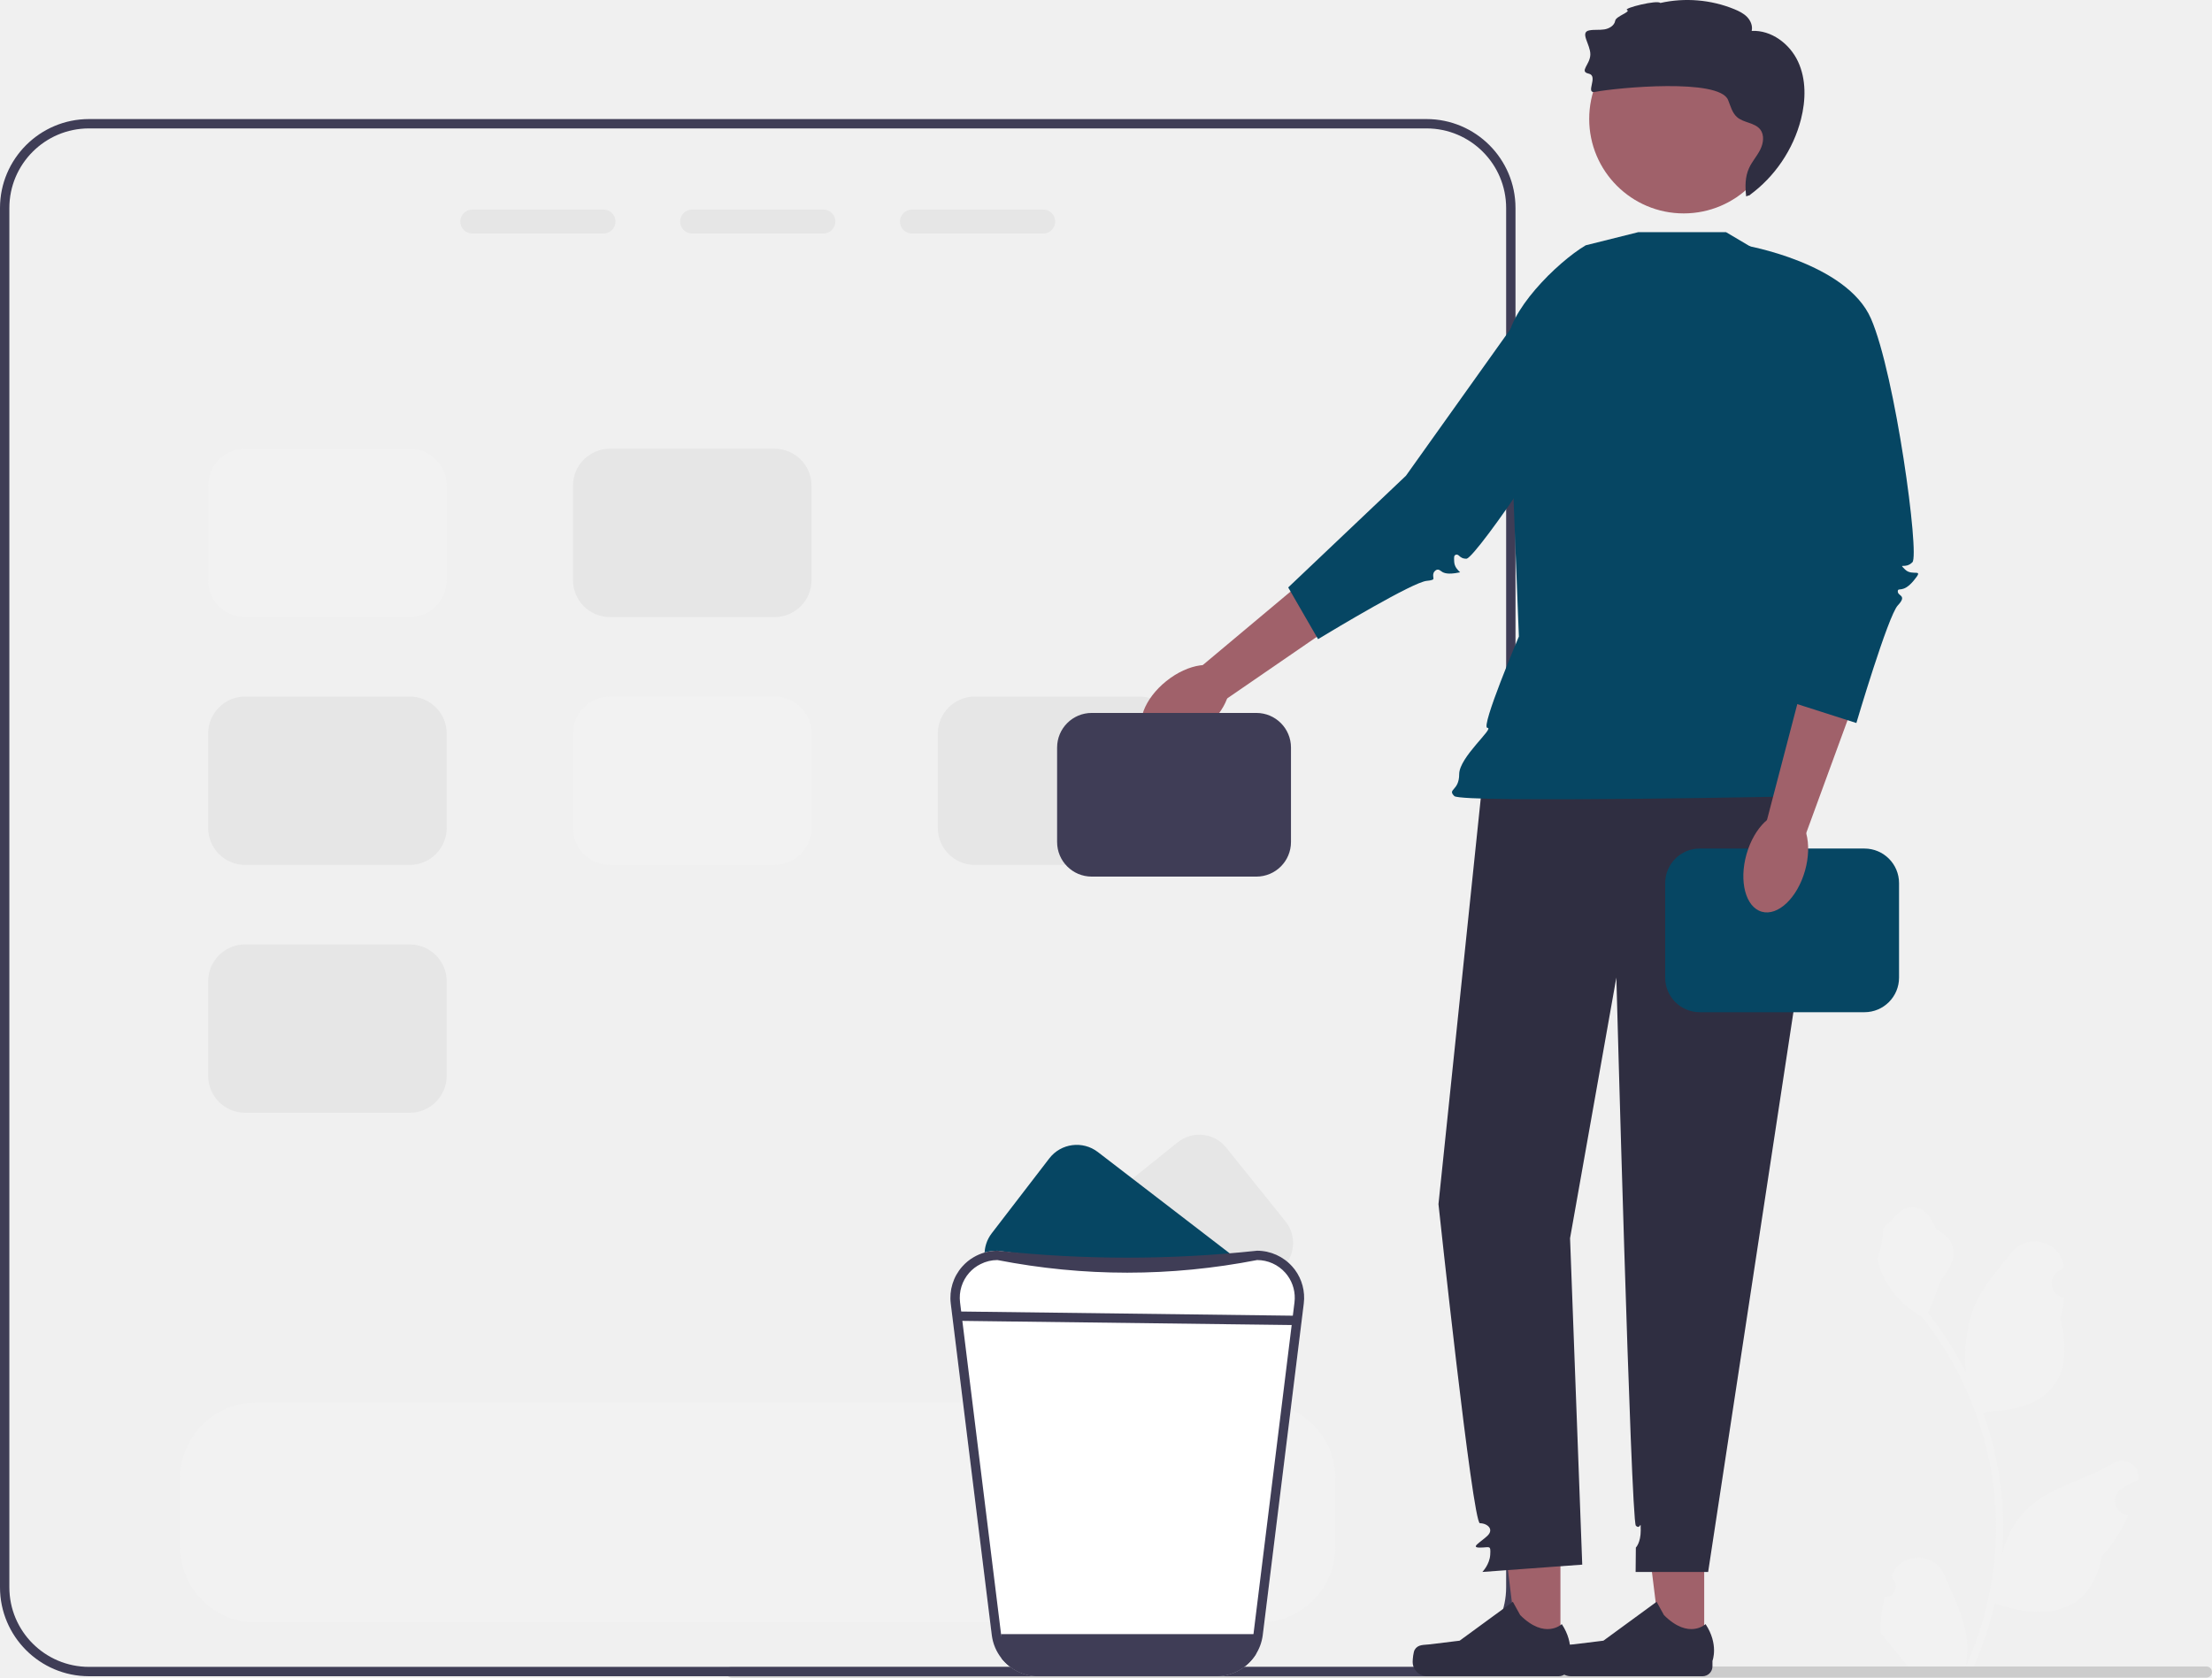
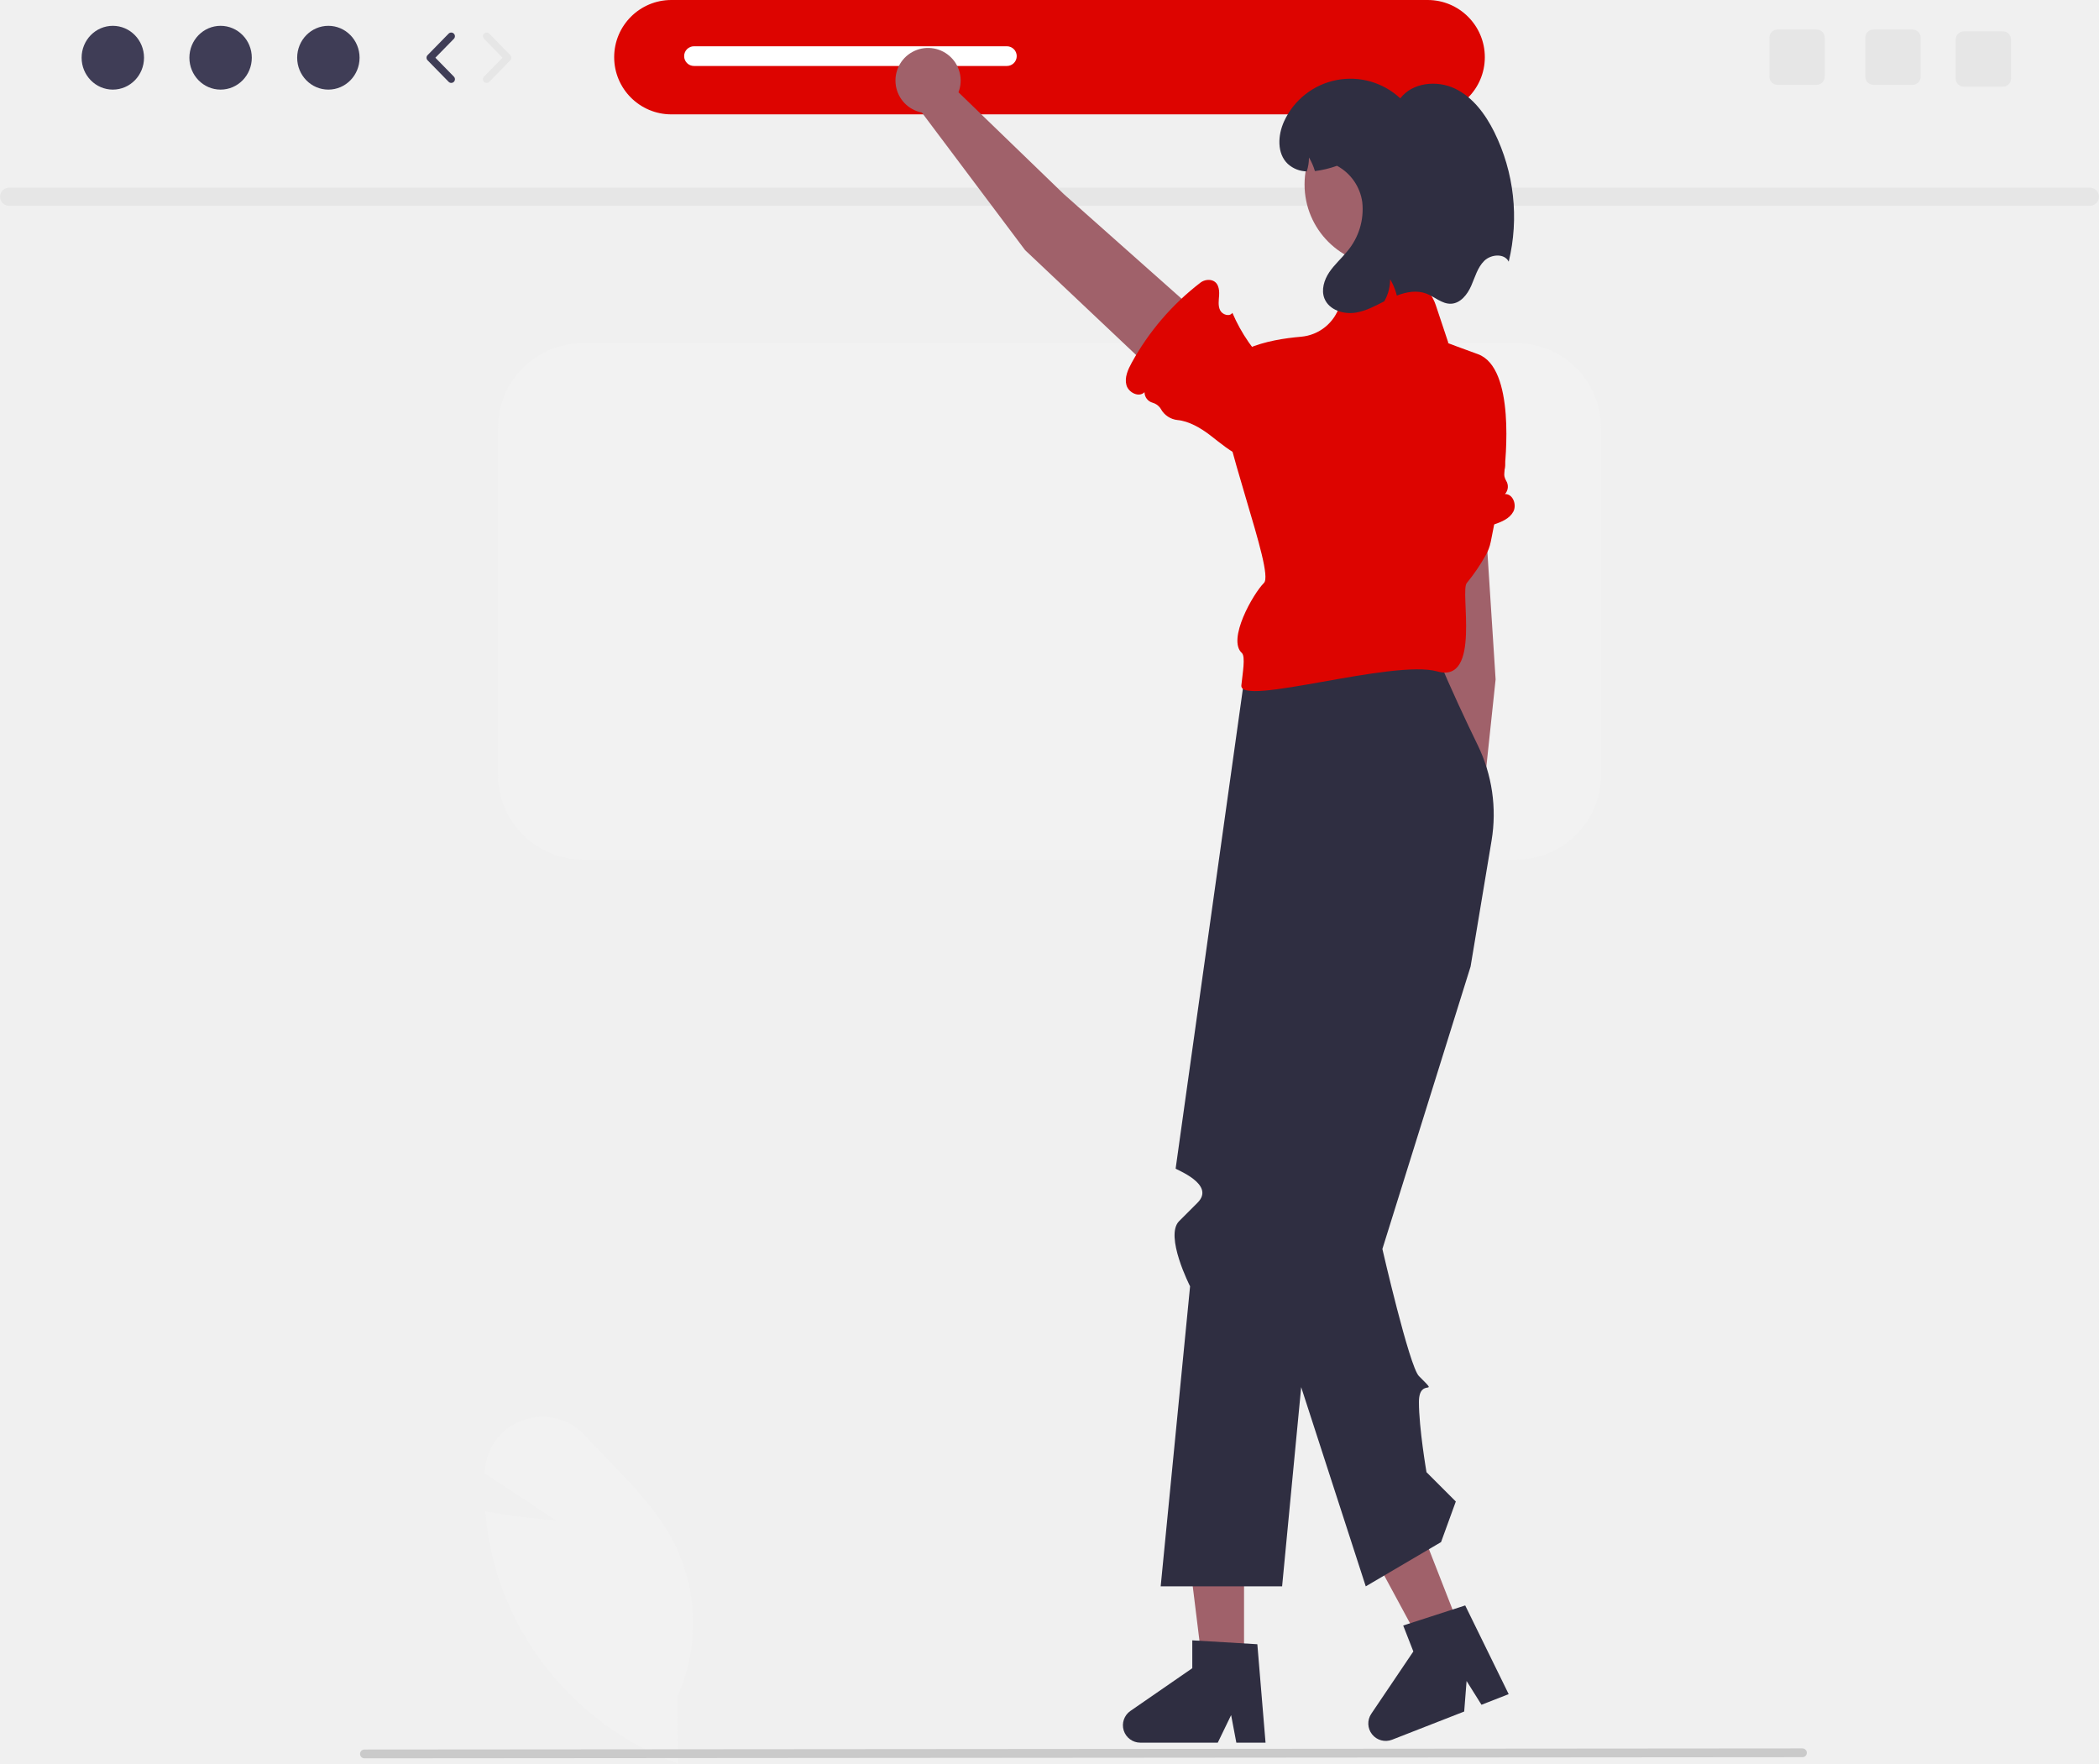
- <svg xmlns="http://www.w3.org/2000/svg" width="472.906" height="358.762" viewBox="0 0 472.906 358.762">
-   <path d="M402.927,341.537c2.066,.129,3.208-2.437,1.645-3.933l-.155-.618c.02-.05,.041-.099,.062-.148,2.089-4.982,9.17-4.947,11.241,.042,1.839,4.428,4.179,8.864,4.756,13.546,.258,2.067,.142,4.172-.316,6.2,4.308-9.411,6.575-19.687,6.575-30.021,0-2.597-.142-5.193-.433-7.783-.239-2.119-.568-4.224-.995-6.31-2.306-11.277-7.299-22.018-14.5-30.99-3.462-1.892-6.349-4.851-8.093-8.397-.626-1.279-1.117-2.655-1.35-4.056,.394,.052,1.486-5.949,1.188-6.317,.549-.833,1.532-1.247,2.131-2.06,2.982-4.043,7.091-3.337,9.236,2.157,4.582,2.313,4.627,6.148,1.815,9.837-1.789,2.347-2.035,5.522-3.604,8.035,.162,.207,.329,.407,.491,.614,2.961,3.798,5.522,7.88,7.681,12.169-.61-4.766,.291-10.508,1.826-14.21,1.748-4.217,5.025-7.769,7.91-11.415,3.466-4.379,10.573-2.468,11.184,3.083,.006,.054,.012,.107,.017,.161-.429,.242-.848,.499-1.259,.77-2.339,1.547-1.531,5.174,1.241,5.602l.063,.01c-.155,1.544-.42,3.074-.807,4.579,3.702,14.316-4.29,19.53-15.701,19.764-.252,.129-.497,.258-.749,.381,1.156,3.255,2.08,6.594,2.764,9.979,.614,2.99,1.04,6.013,1.279,9.049,.297,3.83,.271,7.68-.052,11.503l.019-.136c.82-4.211,3.107-8.145,6.427-10.87,4.946-4.063,11.933-5.559,17.268-8.824,2.568-1.572,5.859,.459,5.411,3.437l-.022,.143c-.794,.323-1.569,.698-2.319,1.117-.429,.242-.848,.499-1.259,.77-2.339,1.547-1.531,5.174,1.241,5.602l.063,.01c.045,.006,.084,.013,.129,.019-1.363,3.236-3.262,6.239-5.639,8.829-2.315,12.497-12.256,13.683-22.89,10.044h-.006c-1.163,5.064-2.861,10.011-5.044,14.726h-18.02c-.065-.2-.123-.407-.181-.607,1.666,.103,3.346,.006,4.986-.297-1.337-1.641-2.674-3.294-4.011-4.935-.032-.032-.058-.065-.084-.097-.678-.84-1.363-1.673-2.041-2.512l-0-.001c-.042-2.578,.267-5.147,.879-7.64l.001-0,0-0Z" fill="#f2f2f2" />
-   <path d="M155.236,357.572c0,.66,.53,1.19,1.19,1.19H471.716c.66,0,1.19-.53,1.19-1.19,0-.66-.53-1.19-1.19-1.19H156.426c-.66,0-1.19,.53-1.19,1.19Z" fill="#ccc" />
-   <path d="M273.68,271.582l-4.87,3.91-1.56,1.26c-.14-.19-.3-.39-.46-.57-1.53-1.73-3.73-2.72-6.03-2.72h-39.08c-.13-.66-.16-1.33-.1-2,.17-1.94,1.1-3.81,2.74-5.12l27.45-22.05c3.18-2.56,7.84-2.05,10.4,1.14l12.65,15.75c2.56,3.19,2.05,7.84-1.14,10.4Z" fill="#e6e6e6" />
-   <path d="M265.5,273.462h-48.26c-1.26,0-2.49,.3-3.59,.86l-.27-.21c-.48-.37-.91-.79-1.26-1.24-2.09-2.6-2.22-6.37-.1-9.13l12.31-16.02c2.49-3.24,7.14-3.85,10.38-1.36l27.91,21.45c1.26,.96,2.11,2.25,2.55,3.65,.2,.65,.32,1.32,.33,2Z" fill="#064663" />
-   <g>
-     <path d="M304.98,25.462H19.02C8.53,25.462,0,33.992,0,44.482V339.442c0,10.49,8.53,19.02,19.02,19.02H304.98c10.49,0,19.02-8.53,19.02-19.02V44.482c0-10.49-8.53-19.02-19.02-19.02Zm17.02,313.98c0,9.39-7.63,17.02-17.02,17.02H19.02c-9.39,0-17.02-7.63-17.02-17.02V44.482c0-9.39,7.63-17.02,17.02-17.02H304.98c9.39,0,17.02,7.63,17.02,17.02V339.442Z" fill="#3f3d56" />
-     <g>
-       <path d="M129.03,44.812h-28.06c-1.41,0-2.56,1.15-2.56,2.56,0,1.42,1.15,2.57,2.56,2.57h28.06c1.41,0,2.56-1.15,2.56-2.57,0-1.41-1.15-2.56-2.56-2.56Z" fill="#e6e6e6" />
-       <path d="M176.03,44.812h-28.06c-1.41,0-2.56,1.15-2.56,2.56,0,1.42,1.15,2.57,2.56,2.57h28.06c1.41,0,2.56-1.15,2.56-2.57,0-1.41-1.15-2.56-2.56-2.56Z" fill="#e6e6e6" />
-       <path d="M223.03,44.812h-28.06c-1.41,0-2.56,1.15-2.56,2.56,0,1.42,1.15,2.57,2.56,2.57h28.06c1.41,0,2.56-1.15,2.56-2.57,0-1.41-1.15-2.56-2.56-2.56Z" fill="#e6e6e6" />
-     </g>
-     <path d="M87.6,95.962H52.4c-4.36,0-7.9,3.54-7.9,7.9v20.2c0,4.36,3.54,7.9,7.9,7.9h35.2c4.36,0,7.9-3.54,7.9-7.9v-20.2c0-4.36-3.54-7.9-7.9-7.9Z" fill="#f2f2f2" />
-     <path d="M87.6,148.962H52.4c-4.36,0-7.9,3.54-7.9,7.9v20.2c0,4.36,3.54,7.9,7.9,7.9h35.2c4.36,0,7.9-3.54,7.9-7.9v-20.2c0-4.36-3.54-7.9-7.9-7.9Z" fill="#e6e6e6" />
-     <path d="M87.6,201.962H52.4c-4.36,0-7.9,3.54-7.9,7.9v20.2c0,4.36,3.54,7.9,7.9,7.9h35.2c4.36,0,7.9-3.54,7.9-7.9v-20.2c0-4.36-3.54-7.9-7.9-7.9Z" fill="#e6e6e6" />
-     <path d="M165.6,95.962h-35.2c-4.36,0-7.9,3.54-7.9,7.9v20.2c0,4.36,3.54,7.9,7.9,7.9h35.2c4.36,0,7.9-3.54,7.9-7.9v-20.2c0-4.36-3.54-7.9-7.9-7.9Z" fill="#e6e6e6" />
-     <path d="M165.6,148.962h-35.2c-4.36,0-7.9,3.54-7.9,7.9v20.2c0,4.36,3.54,7.9,7.9,7.9h35.2c4.36,0,7.9-3.54,7.9-7.9v-20.2c0-4.36-3.54-7.9-7.9-7.9Z" fill="#f2f2f2" />
-     <path d="M243.6,148.962h-35.2c-4.36,0-7.9,3.54-7.9,7.9v20.2c0,4.36,3.54,7.9,7.9,7.9h35.2c4.36,0,7.9-3.54,7.9-7.9v-20.2c0-4.36-3.54-7.9-7.9-7.9Z" fill="#e6e6e6" />
-     <path d="M269.31,299.962H54.69c-8.93,0-16.19,7.26-16.19,16.19v14.62c0,8.93,7.26,16.19,16.19,16.19h214.62c8.93,0,16.19-7.26,16.19-16.19v-14.62c0-8.93-7.26-16.19-16.19-16.19Z" fill="#f2f2f2" />
-   </g>
-   <path d="M276.81,271.492c-.17-.21-.34-.43-.52-.63-1.91-2.16-4.65-3.4-7.53-3.4-18.133,2.693-36.646,2.64-55.52,0-1.82,0-3.58,.5-5.12,1.41-.89,.52-1.71,1.19-2.41,1.99-1.91,2.15-2.8,5.03-2.45,7.89l8.77,70.89c.62,5.03,4.91,8.82,9.97,8.82h38c5.06,0,9.35-3.79,9.97-8.82l8.77-70.89c.32-2.59-.38-5.19-1.93-7.26Z" fill="#fff" />
-   <path d="M276.81,271.492c-.17-.21-.34-.43-.52-.63-1.91-2.16-4.65-3.4-7.53-3.4-18.507,1.984-37.013,1.984-55.52,0-1.82,0-3.58,.5-5.12,1.41-.89,.52-1.71,1.19-2.41,1.99-1.91,2.15-2.8,5.03-2.45,7.89l8.77,70.89c.23,1.89,.98,3.6,2.09,5,1.85,2.33,4.69,3.81,7.84,3.82h38.04c3.53,0,6.69-1.85,8.48-4.67,.78-1.23,1.3-2.63,1.49-4.15l8.77-70.89c.32-2.59-.38-5.19-1.93-7.26Zm-.06,7.01l-8.76,70.89c0,.02-.01,.05-.01,.07-.53,4-3.95,7-7.98,7h-38c-4.03,0-7.45-3-7.98-7,0-.02-.01-.05-.01-.07l-8.76-70.89c-.28-2.29,.43-4.59,1.96-6.32,.69-.78,1.52-1.41,2.44-1.86,1.1-.56,2.33-.86,3.59-.86,18.507,3.601,37.014,3.601,55.52,0,2.3,0,4.5,.99,6.03,2.72,.16,.18,.32,.38,.46,.57,1.21,1.65,1.75,3.71,1.5,5.75Z" fill="#3f3d56" />
-   <path d="M269,349.462l-.52,4.33c-1.79,2.82-4.95,4.67-8.48,4.67h-38.04c-3.15-.01-5.99-1.49-7.84-3.82l-.12-5.18h55Z" fill="#3f3d56" />
-   <g>
-     <g>
-       <polygon points="309.031 117.286 261.167 150.178 255.266 143.799 299.297 106.906 309.031 117.286" fill="#a0616a" />
-       <ellipse cx="253.41" cy="150.719" rx="10.94" ry="6.496" transform="translate(-38.54487 191.8921) rotate(-38.76989)" fill="#a0616a" />
-     </g>
-     <g>
-       <polygon points="333.607 353.01 324.512 353.01 320.185 317.929 333.608 317.93 333.607 353.01" fill="#a0616a" />
-       <path d="M302.447,352.804h0c-.283,.477-.433,2.016-.433,2.571h0c0,1.705,1.382,3.087,3.087,3.087h28.166c1.163,0,2.106-.943,2.106-2.106v-1.173s1.393-3.524-1.475-7.868c0,0-3.565,3.401-8.893-1.926l-1.571-2.846-11.372,8.317-6.303,.776c-1.379,.17-2.602-.026-3.311,1.168Z" fill="#2f2e41" />
-     </g>
-     <g>
-       <polygon points="364.342 353.01 355.247 353.01 350.921 317.929 364.344 317.93 364.342 353.01" fill="#a0616a" />
-       <path d="M333.182,352.804h0c-.283,.477-.433,2.016-.433,2.571h0c0,1.705,1.382,3.087,3.087,3.087h28.166c1.163,0,2.106-.943,2.106-2.106v-1.173s1.393-3.524-1.475-7.868c0,0-3.565,3.401-8.893-1.926l-1.571-2.846-11.372,8.317-6.303,.776c-1.379,.17-2.602-.026-3.311,1.168Z" fill="#2f2e41" />
-     </g>
-     <path d="M317.953,157.48l-10.419,100.02s7.293,68.243,8.856,68.243,3.126,1.288,1.563,2.728-3.647,2.482-1.563,2.482,2.337-.636,2.21,1.505-1.689,3.704-1.689,3.704l21.358-1.563-2.605-69.806,9.898-55.74s3.126,116.169,4.168,117.211,1.042-1.563,1.042,1.042-1.042,3.647-1.042,3.647l-.049,5.209h15.505l22.052-144.821-3.647-36.466-65.638,2.605Z" fill="#2f2e41" />
-     <path d="M369.005,49.646h-18.754l-11.251,2.816c-6.076,3.608-16.969,14.345-16.695,21.406l2.42,62.253s-8.288,19.533-6.725,19.533-6.038,6.254-6.038,9.9-2.605,3.126-1.042,4.688,76.317,0,76.317,0c0,0,.781-1.563,.781-4.168s1.551-4.155,1.551-4.155v-4.891l-4.676-17,8.335-76.057-24.224-14.326Z" fill="#064663" />
-     <path d="M275.404,125.624l6.386,11.057c3.487-2.111,20.331-12.23,23.245-12.466,1.097-.089,1.343-.295,1.392-.356,.048-.061,.034-.196,.005-.413-.045-.336-.114-.844,.28-1.277,.577-.636,1.083-.253,1.328-.069,.379,.286,1.015,.765,3.062,.475,.524-.074,.854-.138,1.061-.188l-.023-.021c-.446-.421-1.194-1.125-1.248-2.256-.049-1.013-.062-1.284,.307-1.459,.341-.159,.606,.08,.765,.223,.267,.243,.707,.641,1.611,.606,2.314-.757,23.82-31.809,28.019-44.179,1.046-3.08,.916-5.94-.384-8.5-2.493-4.908-8.597-7.366-10.104-7.91l-30.53,42.847-25.171,23.888Z" fill="#064663" />
-     <circle cx="359.959" cy="25.436" r="20.201" fill="#a0616a" />
-     <path d="M384.399,13.159c-1.775-3.807-5.71-6.765-9.905-6.549,.253-1.057-.216-2.188-.969-2.97-.754-.783-1.757-1.272-2.763-1.684-4.971-2.033-10.569-2.499-15.807-1.317-.526-.728-8.002,1.11-7.108,1.5,.894,.39-2.375,1.322-2.529,2.285-.169,1.055-1.287,1.702-2.343,1.867-1.056,.165-2.146,.004-3.196,.204-2.116,.403,.252,3.005,.222,5.159-.03,2.154-2.456,3.63-.352,4.093,2.172,.477-.832,4.322,1.352,3.907,4.941-.939,26.519-2.94,28.44,1.708,.533,1.291,.867,2.753,1.915,3.677,1.426,1.257,3.803,1.156,4.969,2.657,.941,1.21,.671,2.986-.024,4.352s-1.754,2.529-2.384,3.926c-.845,1.873-.84,3.959-.599,6.03,.187-.097,.474-.195,.904-.292l-.186,.023c5.391-3.927,9.352-9.774,10.998-16.237,1.037-4.071,1.14-8.531-.635-12.338Z" fill="#2f2e41" />
-     <rect x="356" y="181.462" width="50" height="35" rx="7.398" ry="7.398" fill="#064663" />
-     <g>
-       <polygon points="405.621 124.979 385.651 179.514 377.146 177.731 391.674 122.155 405.621 124.979" fill="#a0616a" />
-       <ellipse cx="379.64" cy="184.447" rx="10.94" ry="6.496" transform="translate(98.5753 499.3284) rotate(-74.16042)" fill="#a0616a" />
-     </g>
-     <path d="M373,52.462s21.791,3.696,27.001,15.677,10.419,50.531,8.856,52.094-3.126,0-1.563,1.563,4.21-.496,1.845,2.357-3.408,1.29-3.408,2.332,2.084,.759,0,2.984-8.856,25.147-8.856,25.147l-13.023-4.168,2.605-34.903-13.456-63.083Z" fill="#064663" />
-   </g>
-   <rect x="226" y="152.462" width="50" height="35" rx="7.398" ry="7.398" fill="#3f3d56" />
-   <rect x="239.905" y="246.007" width="2" height="71.816" transform="translate(-44.02375 519.2467) rotate(-89.27774)" fill="#3f3d56" />
+ <svg xmlns="http://www.w3.org/2000/svg" data-name="Layer 1" width="568.957" height="478.05" viewBox="0 0 568.957 478.05">
+   <path d="M702.5,241.975h-205a15.5,15.5,0,0,1,0-31h205a15.5,15.5,0,0,1,0,31Z" transform="translate(-315.5215 -210.9748)" fill="#dd0400" />
+   <path d="M882.07,266.76H317.93a2.463,2.463,0,0,1,0-4.924H882.07a2.463,2.463,0,0,1,0,4.924Z" transform="translate(-315.5215 -210.9748)" fill="#e6e6e6" />
+   <ellipse cx="30.581" cy="15.645" rx="8.457" ry="8.645" fill="#3f3d56" />
+   <ellipse cx="59.795" cy="15.645" rx="8.457" ry="8.645" fill="#3f3d56" />
+   <ellipse cx="89.009" cy="15.645" rx="8.457" ry="8.645" fill="#3f3d56" />
+   <path d="M437.842,233.453a.997.997,0,0,1-.715-.301l-5.706-5.833a1.0 1,0,0,1,0-1.398l5.706-5.833a1,1,0,0,1,1.43,1.398l-5.022,5.133,5.022,5.134a1,1,0,0,1-.715,1.699Z" transform="translate(-315.5215 -210.9748)" fill="#3f3d56" />
+   <path d="M447.43,233.453a1,1,0,0,1-.715-1.699l5.021-5.134-5.021-5.133a1,1,0,0,1,1.43-1.398l5.706,5.833a1.0 1,0,0,1,0,1.398l-5.706,5.833A.997.997,0,0,1,447.43,233.453Z" transform="translate(-315.5215 -210.9748)" fill="#e6e6e6" />
+   <path d="M823.329,218.975a2.196,2.196,0,0,0-2.193,2.193V231.782a2.196,2.196,0,0,0,2.193,2.193h10.614a2.196,2.196,0,0,0,2.193-2.193V221.168a2.196,2.196,0,0,0-2.193-2.193Z" transform="translate(-315.5215 -210.9748)" fill="#e6e6e6" />
+   <path d="M797.329,218.975a2.196,2.196,0,0,0-2.193,2.193V231.782a2.196,2.196,0,0,0,2.193,2.193h10.614a2.196,2.196,0,0,0,2.193-2.193V221.168a2.196,2.196,0,0,0-2.193-2.193Z" transform="translate(-315.5215 -210.9748)" fill="#e6e6e6" />
+   <path d="M847.829,219.475a2.196,2.196,0,0,0-2.193,2.193V232.282a2.196,2.196,0,0,0,2.193,2.193h10.614a2.196,2.196,0,0,0,2.193-2.193V221.668a2.196,2.196,0,0,0-2.193-2.193Z" transform="translate(-315.5215 -210.9748)" fill="#e6e6e6" />
+   <path d="M726.5,443.975h-253a23.026,23.026,0,0,1-23-23v-94a23.026,23.026,0,0,1,23-23h253a23.026,23.026,0,0,1,23,23v94A23.026,23.026,0,0,1,726.5,443.975Z" transform="translate(-315.5215 -210.9748)" fill="#f2f2f2" />
+   <path d="M588.446,228.859h-84.81a2.671,2.671,0,0,1,0-5.342h84.81a2.671,2.671,0,0,1,0,5.342Z" transform="translate(-315.5215 -210.9748)" fill="#fff" />
+   <path d="M499.304,689.025l-.654-.243a80.529,80.529,0,0,1-47.436-48.313,78.132,78.132,0,0,1-4.059-19.173l-.053-.624.616.11c7.354,1.32,15.073,2.049,18.513,2.334l-19.296-12.769.035-.663a15.272,15.272,0,0,1,10.261-13.698,15.534,15.534,0,0,1,16.904,4.154c1.918,2.082,3.947,4.178,5.908,6.205,6.74,6.965,13.709,14.168,18.116,22.671a48.675,48.675,0,0,1,.979,41.89Z" transform="translate(-315.5215 -210.9748)" fill="#f2f2f2" />
+   <path d="M804.062,687.279l-389.726.307a1.191,1.191,0,1,1,0-2.381l389.726-.307a1.191,1.191,0,1,1,0,2.381Z" transform="translate(-315.5215 -210.9748)" fill="#cacaca" />
+   <path d="M720.924,395.122l-4.042-62.609a10.127,10.127,0,0,0-10.626-9.431h0a10.127,10.127,0,0,0-9.549,11.171l6.192,64.907,2.1,39.599a8.837,8.837,0,1,0,11.006,2.74Z" transform="translate(-315.5215 -210.9748)" fill="#a0616a" />
+   <path d="M723.459,344.899h0a2.986,2.986,0,0,0,.327-3.605,3.874,3.874,0,0,1-.543-2.3,3.561,3.561,0,0,1,.072-.462,5.843,5.843,0,0,0-1.26-5.253c-2.065-2.306-3.15-5.871-3.679-9.064-.579-3.494-.977-7.073-2.376-10.327-2.018-4.694-6.582-8.778-12.531-6.531a11.761,11.761,0,0,0-5.933,5.186c-2.83,4.897-2.654,10.688-2.433,16.226l-1.159-2.15a44.967,44.967,0,0,1-2.579,17.796c1.333-.309,2.347,1.46,1.96,2.773-.387,1.312-1.556,2.208-2.551,3.146-1.254,1.184-2.416,2.916-1.138,4.61a3.682,3.682,0,0,0,2.611,1.373,69.582,69.582,0,0,0,28.298-3.206c2.023-.669,4.185-1.575,5.183-3.458S725.587,344.793,723.459,344.899Z" transform="translate(-315.5215 -210.9748)" fill="#dd0400" />
+   <polygon points="337.213 453.245 326.176 453.245 320.923 410.671 337.214 410.671 337.213 453.245" fill="#a0616a" />
+   <path d="M658.561,683.343h-7.916l-1.413-7.473-3.619,7.473H624.62a4.719,4.719,0,0,1-2.682-8.603l16.765-11.579V655.607l17.634,1.053Z" transform="translate(-315.5215 -210.9748)" fill="#2f2e41" />
+   <polygon points="396.555 443.524 386.275 447.542 365.884 409.802 381.056 403.871 396.555 443.524" fill="#a0616a" />
+   <path d="M724.465,670.189l-7.372,2.882-4.037-6.446-.65,8.278-19.553,7.643a4.719,4.719,0,0,1-5.629-7.036L698.623,658.622l-2.75-7.037,16.807-5.439Z" transform="translate(-315.5215 -210.9748)" fill="#2f2e41" />
+   <path d="M705.136,388.975H653.64s-19.393,138.496-19.448,138.748,10.944,4.252,5.944,9.252l-5,5c-4,4,2.969,17.668,2.969,17.668l-7.968,81.332h32.913l16.087-168L657.374,553.517l28.352,87.458,20.409-12,4-11-7.946-7.946S700.136,598.085,700.136,591.03s6-1.055,0-7.055c-2.596-2.596-9.904-34.448-9.904-34.448L714.136,472.975l5.695-34.172a42.929,42.929,0,0,0-3.77-25.878C712.894,406.43,708.904,397.924,705.136,388.975Z" transform="translate(-315.5215 -210.9748)" fill="#2f2e41" />
+   <path d="M708.136,303.975l-3.422-10.267a12.082,12.082,0,0,0-10.713-8.238l-3.041-.189a12.082,12.082,0,0,0-12.294,8.496l0,0a12.036,12.036,0,0,1-10.449,8.469c-8.888.757-22.081,3.445-22.081,12.729,0,14,15,51,12,54s-10,15.362-6,19c1.042.948.202,5.506-.132,8.771-.604,5.913,41.132-7.16,53.132-3.771s6-22,8-24a50.769,50.769,0,0,0,5.001-7.317,12.045,12.045,0,0,0,1.475-3.846l3.444-17.432c.057-.29.103-.574.139-.868.455-3.731,3.119-28.836-7.059-32.537C705.136,302.975,708.136,303.975,708.136,303.975Z" transform="translate(-315.5215 -210.9748)" fill="#dd0400" />
+   <path d="M593.393,278.785l45.609,43.083a10.127,10.127,0,0,0,14.204-.334l0,0a10.127,10.127,0,0,0-.619-14.683l-48.748-43.3L575.326,235.991a8.837,8.837,0,1,0-9.924,5.491Z" transform="translate(-315.5215 -210.9748)" fill="#a0616a" />
+   <path d="M625.75,317.28v0a2.986,2.986,0,0,0,2.216,2.862,3.874,3.874,0,0,1,1.964,1.314,3.563,3.563,0,0,1,.262.388,5.843,5.843,0,0,0,4.501,2.988c3.083.282,6.305,2.152,8.868,4.13,2.804,2.164,5.534,4.512,8.774,5.942,4.675,2.062,10.799,1.943,13.623-3.755a11.761,11.761,0,0,0,.81-7.839c-1.264-5.513-5.337-9.633-9.272-13.537l2.313.785a44.967,44.967,0,0,1-10.234-14.785c-.765,1.134-2.713.53-3.324-.695-.61-1.225-.365-2.676-.276-4.041.112-1.721-.218-3.781-2.307-4.15a3.682,3.682,0,0,0-2.847.773,69.582,69.582,0,0,0-18.533,21.624c-1.025,1.868-1.991,4.004-1.439,6.062S624.264,318.807,625.75,317.28Z" transform="translate(-315.5215 -210.9748)" fill="#dd0400" />
+   <circle cx="375.614" cy="50" r="22" fill="#a0616a" />
+   <path d="M724.476,281.905c-1.14-2.31-4.77-2.04-6.62-.24-1.84,1.8-2.51,4.44-3.55,6.79-1.04,2.36-2.91,4.75-5.48,4.85-2.44.09-4.41-1.89-6.69-2.75-2.57-.97-5.39-.46-7.99.54-.06-.25-.12-.5-.2-.74a15.875,15.875,0,0,0-1.61-3.68,12.272,12.272,0,0,1-.6,3.76,11.451,11.451,0,0,1-.98,2.21c-2.49,1.26-4.95,2.61-7.69,3.06-3.32.56-7.29-.68-8.54-3.82-.92-2.32-.1-5.02,1.3-7.11,1.4-2.08,3.32-3.75,4.89-5.7a17.655,17.655,0,0,0,4.07-13.25,13.234,13.234,0,0,0-6.86-9.91,28.039,28.039,0,0,1-5.98,1.44,15.875,15.875,0,0,0-1.61-3.68,12.272,12.272,0,0,1-.6,3.76,7.814,7.814,0,0,1-5.14-2.03c-3-2.84-2.72-7.8-1-11.56a19.791,19.791,0,0,1,31.49-6.21c3.29-4.3,9.89-4.98,14.79-2.66,4.89,2.33,8.29,6.97,10.7,11.82A51.784,51.784,0,0,1,724.476,281.905Z" transform="translate(-315.5215 -210.9748)" fill="#2f2e41" />
</svg>
